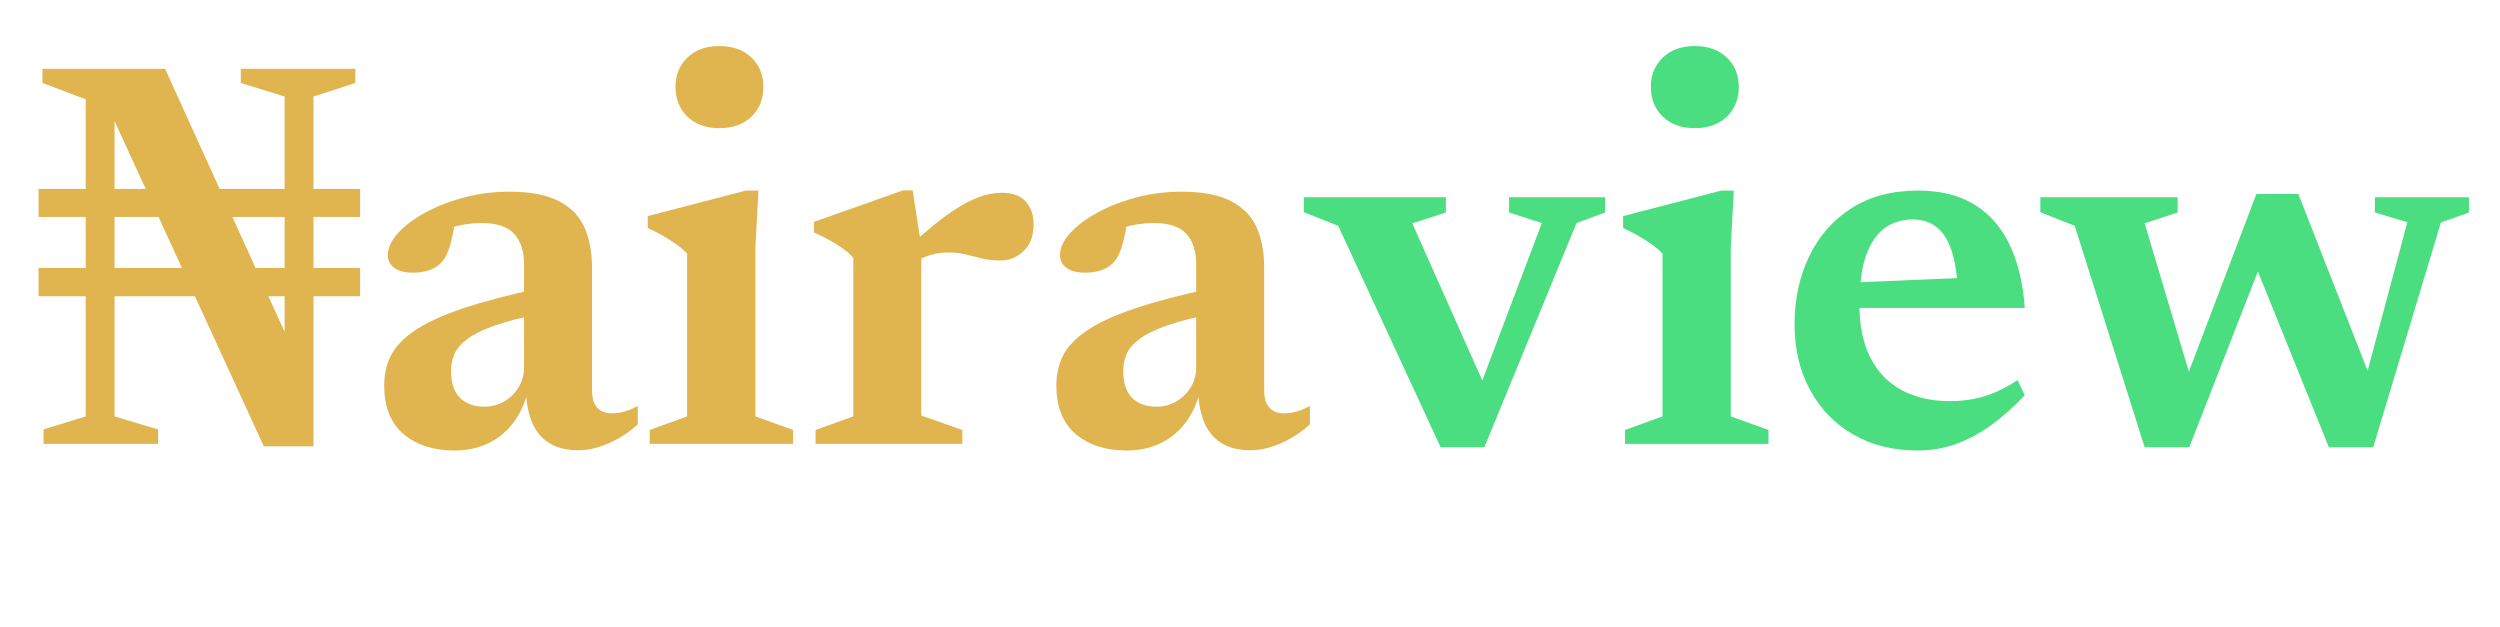
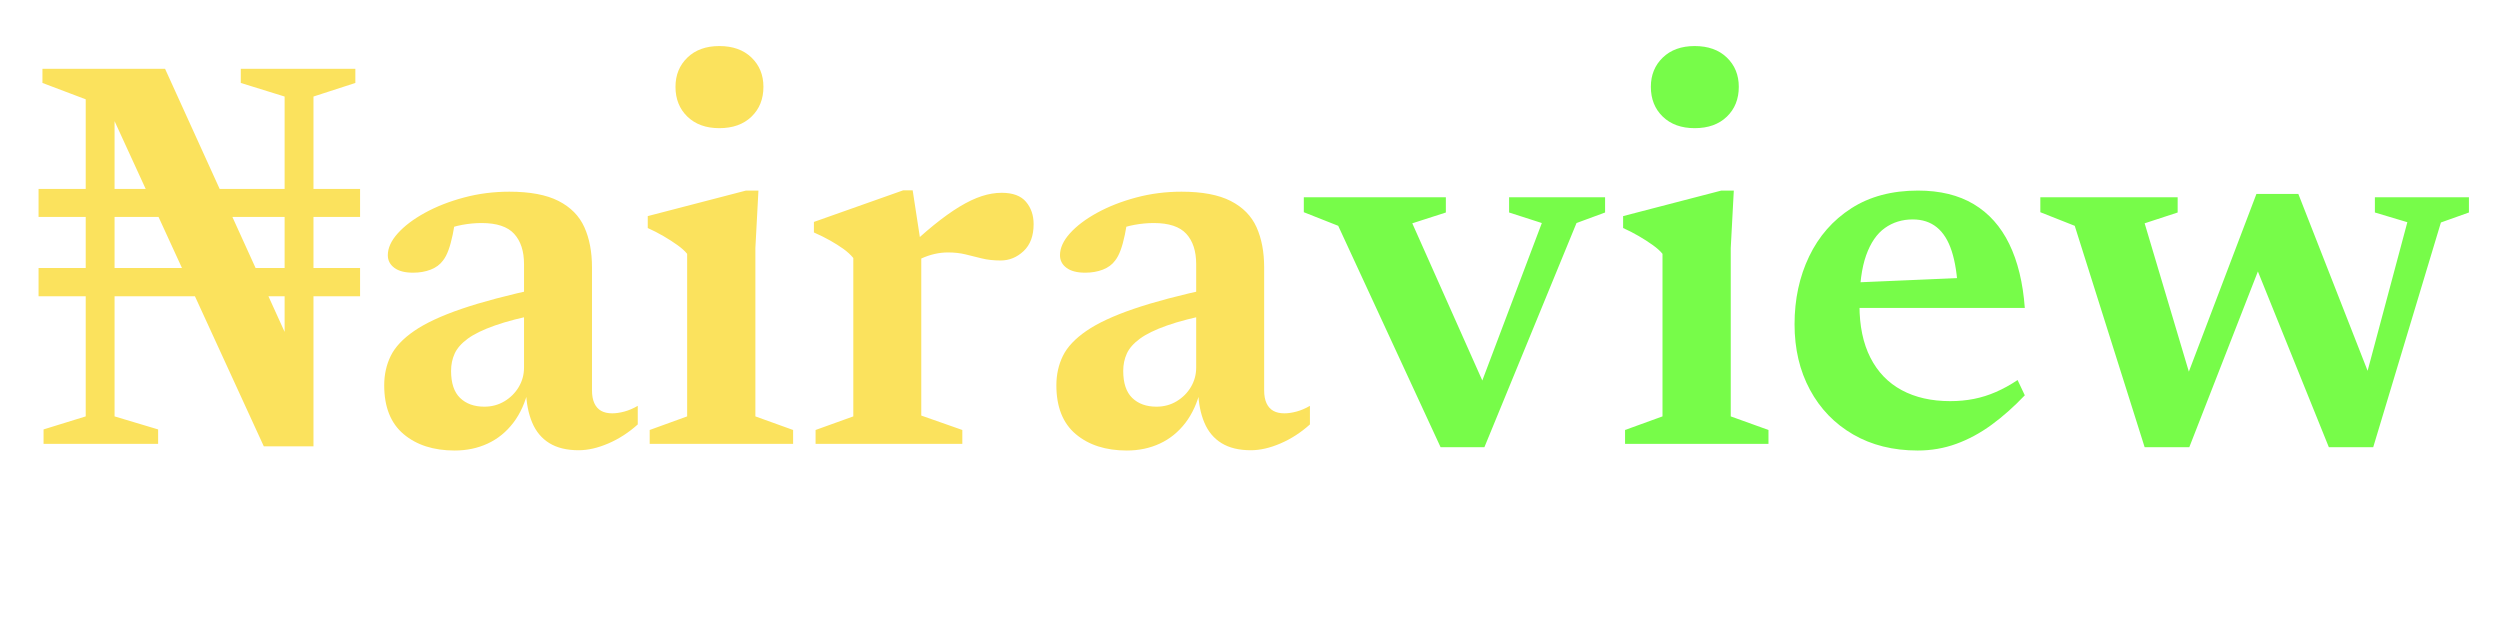
<svg xmlns="http://www.w3.org/2000/svg" viewBox="-10 -160.0 901.2 226.0">
-   <path d="M119.8 -63.4V-53.2H3.9V-63.4ZM119.8 -91.9V-81.8H3.9V-91.9ZM97.4 -29.8 92.6 -26.3V-125.2L76.8 -130.1V-135.2H118.1V-130.1L103.0 -125.2V0.9H85.1L27.0 -125.7L31.3 -126.4V-9.9L47.0 -5.2V0.0H5.7V-5.2L20.9 -9.9V-124.2L5.3 -130.1V-135.2H49.5Z M184.5 -56.1 184.8 -46.9Q174.7 -44.9 168.35 -42.65Q162.0 -40.4 158.6 -37.9Q155.2 -35.4 153.9 -32.55Q152.6 -29.7 152.6 -26.3Q152.6 -19.7 155.85 -16.55Q159.1 -13.4 164.6 -13.4Q168.6 -13.4 171.85 -15.35Q175.1 -17.3 177.0 -20.5Q178.9 -23.7 178.9 -27.5V-64.8Q178.9 -71.8 175.35 -75.7Q171.8 -79.6 163.6 -79.6Q160.2 -79.6 156.65 -78.95Q153.1 -78.3 150.1 -77.0L154.5 -83.4Q153.9 -78.8 153.2 -75.45Q152.5 -72.1 151.65 -69.8Q150.8 -67.5 149.7 -66.1Q148.1 -63.9 145.25 -62.8Q142.4 -61.7 138.9 -61.7Q134.5 -61.7 132.15 -63.45Q129.8 -65.2 129.8 -68.0Q129.8 -71.9 133.4 -75.9Q137.0 -79.9 143.2 -83.3Q149.4 -86.7 157.25 -88.8Q165.1 -90.9 173.6 -90.9Q184.8 -90.9 191.35 -87.55Q197.9 -84.2 200.65 -78.1Q203.4 -72.0 203.4 -63.6V-19.3Q203.4 -16.5 204.25 -14.65Q205.1 -12.8 206.7 -11.9Q208.3 -11.0 210.7 -11.0Q212.7 -11.0 215.1 -11.65Q217.5 -12.3 219.9 -13.7V-7.0Q215.0 -2.6 209.3 -0.15Q203.6 2.3 198.6 2.3Q192.2 2.3 188.05 -0.25Q183.9 -2.8 181.85 -7.65Q179.8 -12.5 179.6 -19.1L180.5 -19.7Q178.8 -12.5 175.0 -7.55Q171.2 -2.6 165.8 -0.1Q160.4 2.4 153.9 2.4Q142.5 2.4 135.5 -3.5Q128.5 -9.4 128.5 -21.1Q128.5 -26.9 130.85 -31.7Q133.2 -36.5 139.3 -40.7Q145.4 -44.9 156.35 -48.65Q167.3 -52.4 184.5 -56.1Z M249.3 -113.8Q242.1 -113.8 237.8 -117.95Q233.5 -122.1 233.5 -128.7Q233.5 -135.1 237.8 -139.25Q242.1 -143.4 249.3 -143.4Q256.6 -143.4 260.9 -139.25Q265.2 -135.1 265.2 -128.7Q265.2 -122.1 260.9 -117.95Q256.6 -113.8 249.3 -113.8ZM263.4 -91.3 262.3 -70.6V-9.9L275.9 -5.0V0.0H224.2V-5.0L237.7 -9.9V-68.5Q236.5 -70.0 234.2 -71.65Q231.9 -73.3 229.15 -74.9Q226.4 -76.5 223.5 -77.8V-82.1L258.9 -91.3Z M351.1 -90.5Q357.1 -90.5 359.85 -87.25Q362.6 -84.0 362.6 -79.2Q362.6 -72.9 359.0 -69.5Q355.4 -66.1 350.7 -66.1Q346.9 -66.1 343.9 -66.85Q340.9 -67.6 338.05 -68.3Q335.2 -69.0 331.7 -69.0Q329.3 -69.0 326.9 -68.45Q324.5 -67.9 322.2 -66.85Q319.9 -65.8 317.8 -64.1L315.4 -68.8Q321.5 -74.7 326.55 -78.8Q331.6 -82.9 335.9 -85.5Q340.2 -88.1 343.9 -89.3Q347.6 -90.5 351.1 -90.5ZM322.1 -71.2V-10.2L336.9 -5.0V0.0H284.0V-5.0L297.6 -9.9V-67.0Q296.1 -68.8 294.0 -70.3Q291.9 -71.8 289.25 -73.3Q286.6 -74.8 283.4 -76.2V-80.0L315.6 -91.4H319.0Z M426.8 -56.1 427.1 -46.9Q417.0 -44.9 410.65 -42.65Q404.3 -40.4 400.9 -37.9Q397.5 -35.4 396.2 -32.55Q394.9 -29.7 394.9 -26.3Q394.9 -19.7 398.15 -16.55Q401.4 -13.4 406.9 -13.4Q410.9 -13.4 414.15 -15.35Q417.4 -17.3 419.3 -20.5Q421.2 -23.7 421.2 -27.5V-64.8Q421.2 -71.8 417.65 -75.7Q414.1 -79.6 405.9 -79.6Q402.5 -79.6 398.95 -78.95Q395.4 -78.3 392.4 -77.0L396.8 -83.4Q396.2 -78.8 395.5 -75.45Q394.8 -72.1 393.95 -69.8Q393.1 -67.5 392.0 -66.1Q390.4 -63.9 387.55 -62.8Q384.7 -61.7 381.2 -61.7Q376.8 -61.7 374.45 -63.45Q372.1 -65.2 372.1 -68.0Q372.1 -71.9 375.7 -75.9Q379.3 -79.9 385.5 -83.3Q391.7 -86.7 399.55 -88.8Q407.4 -90.9 415.9 -90.9Q427.1 -90.9 433.65 -87.55Q440.2 -84.2 442.95 -78.1Q445.7 -72.0 445.7 -63.6V-19.3Q445.7 -16.5 446.55 -14.65Q447.4 -12.8 449.0 -11.9Q450.6 -11.0 453.0 -11.0Q455.0 -11.0 457.4 -11.65Q459.8 -12.3 462.2 -13.7V-7.0Q457.3 -2.6 451.6 -0.15Q445.9 2.3 440.9 2.3Q434.5 2.3 430.35 -0.25Q426.2 -2.8 424.15 -7.65Q422.1 -12.5 421.9 -19.1L422.8 -19.7Q421.1 -12.5 417.3 -7.55Q413.5 -2.6 408.1 -0.1Q402.7 2.4 396.2 2.4Q384.8 2.4 377.8 -3.5Q370.8 -9.4 370.8 -21.1Q370.8 -26.9 373.15 -31.7Q375.5 -36.5 381.6 -40.7Q387.7 -44.9 398.65 -48.65Q409.6 -52.4 426.8 -56.1Z" fill="#E0B44F" />
-   <path d="M558.3 -79.6 525.1 1.2H509.3L472.4 -78.6L460.0 -83.5V-88.9H511.2V-83.4L499.1 -79.5L527.3 -16.2L521.8 -16.1L545.8 -79.6L534.0 -83.4V-88.9H568.6V-83.4Z M600.9 -113.8Q593.7 -113.8 589.4 -117.95Q585.1 -122.1 585.1 -128.7Q585.1 -135.1 589.4 -139.25Q593.7 -143.4 600.9 -143.4Q608.2 -143.4 612.5 -139.25Q616.8 -135.1 616.8 -128.7Q616.8 -122.1 612.5 -117.95Q608.2 -113.8 600.9 -113.8ZM615.0 -91.3 613.9 -70.6V-9.9L627.5 -5.0V0.0H575.8V-5.0L589.3 -9.9V-68.5Q588.1 -70.0 585.8 -71.65Q583.5 -73.3 580.75 -74.9Q578.0 -76.5 575.1 -77.8V-82.1L610.5 -91.3Z M681.4 -91.3Q693.3 -91.3 701.5 -86.4Q709.7 -81.5 714.3 -72.05Q718.9 -62.6 719.9 -49.0H654.6L654.7 -58.0L706.1 -60.2L695.8 -55.2Q695.4 -63.8 693.55 -69.5Q691.7 -75.2 688.2 -78.05Q684.7 -80.9 679.5 -80.9Q673.8 -80.9 669.45 -77.8Q665.1 -74.7 662.7 -67.95Q660.3 -61.2 660.3 -50.0Q660.3 -38.8 664.25 -31.05Q668.2 -23.3 675.55 -19.35Q682.9 -15.4 693.0 -15.4Q697.5 -15.4 701.55 -16.2Q705.6 -17.0 709.5 -18.7Q713.4 -20.4 717.3 -23.0L719.9 -17.5Q714.0 -11.3 707.9 -6.85Q701.8 -2.4 695.2 0.0Q688.6 2.4 681.3 2.4Q668.0 2.4 658.0 -3.4Q648.0 -9.2 642.45 -19.5Q636.9 -29.8 636.9 -43.1Q636.9 -56.6 642.15 -67.55Q647.4 -78.5 657.35 -84.9Q667.3 -91.3 681.4 -91.3Z M857.8 -79.9 846.1 -83.4V-88.9H880.0V-83.4L869.9 -79.8L845.5 1.2H829.5L801.2 -68.9L807.3 -70.8L779.2 1.2H763.1L737.9 -78.6L725.5 -83.5V-88.9H775.0V-83.4L763.1 -79.5L781.4 -18.1L776.1 -18.3L803.4 -90.1H818.5L846.7 -18.1L841.3 -18.2Z" fill="#4ADE80" />
+   <path d="M119.8 -63.4V-53.2H3.9V-63.4ZM119.8 -91.9V-81.8H3.9V-91.9ZM97.4 -29.8 92.6 -26.3V-125.2L76.8 -130.1V-135.2H118.1V-130.1L103.0 -125.2V0.9H85.1L27.0 -125.7L31.3 -126.4V-9.9L47.0 -5.2V0.0H5.7V-5.2L20.9 -9.9V-124.2L5.3 -130.1V-135.2H49.5Z M184.5 -56.1 184.8 -46.9Q174.7 -44.9 168.35 -42.65Q162.0 -40.4 158.6 -37.9Q155.2 -35.4 153.9 -32.55Q152.6 -29.7 152.6 -26.3Q152.6 -19.7 155.85 -16.55Q159.1 -13.4 164.6 -13.4Q168.6 -13.4 171.85 -15.35Q175.1 -17.3 177.0 -20.5Q178.9 -23.7 178.9 -27.5V-64.8Q178.9 -71.8 175.35 -75.7Q171.8 -79.6 163.6 -79.6Q160.2 -79.6 156.65 -78.95Q153.1 -78.3 150.1 -77.0L154.5 -83.4Q153.9 -78.8 153.2 -75.45Q152.5 -72.1 151.65 -69.8Q150.8 -67.5 149.7 -66.1Q148.1 -63.9 145.25 -62.8Q142.4 -61.7 138.9 -61.7Q134.5 -61.7 132.15 -63.45Q129.8 -65.2 129.8 -68.0Q129.8 -71.9 133.4 -75.9Q137.0 -79.9 143.2 -83.3Q149.4 -86.7 157.25 -88.8Q165.1 -90.9 173.6 -90.9Q184.8 -90.9 191.35 -87.55Q197.9 -84.2 200.65 -78.1Q203.4 -72.0 203.4 -63.6V-19.3Q203.4 -16.5 204.25 -14.65Q205.1 -12.8 206.7 -11.9Q208.3 -11.0 210.7 -11.0Q212.7 -11.0 215.1 -11.65Q217.5 -12.3 219.9 -13.7V-7.0Q215.0 -2.6 209.3 -0.15Q203.6 2.3 198.6 2.3Q192.2 2.3 188.05 -0.25Q183.9 -2.8 181.85 -7.65Q179.8 -12.5 179.6 -19.1L180.5 -19.7Q178.8 -12.5 175.0 -7.55Q171.2 -2.6 165.8 -0.1Q160.4 2.4 153.9 2.4Q142.5 2.4 135.5 -3.5Q128.5 -9.4 128.5 -21.1Q128.5 -26.9 130.85 -31.7Q133.2 -36.5 139.3 -40.7Q145.4 -44.9 156.35 -48.65Q167.3 -52.4 184.5 -56.1Z M249.3 -113.8Q242.1 -113.8 237.8 -117.95Q233.5 -122.1 233.5 -128.7Q233.5 -135.1 237.8 -139.25Q242.1 -143.4 249.3 -143.4Q256.6 -143.4 260.9 -139.25Q265.2 -135.1 265.2 -128.7Q265.2 -122.1 260.9 -117.95Q256.6 -113.8 249.3 -113.8ZM263.4 -91.3 262.3 -70.6V-9.9L275.9 -5.0V0.0H224.2V-5.0L237.7 -9.9V-68.5Q236.5 -70.0 234.2 -71.65Q231.9 -73.3 229.15 -74.9Q226.4 -76.5 223.5 -77.8V-82.1L258.9 -91.3Z M351.1 -90.5Q357.1 -90.5 359.85 -87.25Q362.6 -84.0 362.6 -79.2Q362.6 -72.9 359.0 -69.5Q355.4 -66.1 350.7 -66.1Q346.9 -66.1 343.9 -66.85Q340.9 -67.6 338.05 -68.3Q335.2 -69.0 331.7 -69.0Q329.3 -69.0 326.9 -68.45Q324.5 -67.9 322.2 -66.85Q319.9 -65.8 317.8 -64.1L315.4 -68.8Q321.5 -74.7 326.55 -78.8Q331.6 -82.9 335.9 -85.5Q340.2 -88.1 343.9 -89.3Q347.6 -90.5 351.1 -90.5ZM322.1 -71.2V-10.2L336.9 -5.0V0.0H284.0V-5.0L297.6 -9.9V-67.0Q296.1 -68.8 294.0 -70.3Q291.9 -71.8 289.25 -73.3Q286.6 -74.8 283.4 -76.2V-80.0L315.6 -91.4H319.0Z M426.8 -56.1 427.1 -46.9Q417.0 -44.9 410.65 -42.65Q404.3 -40.4 400.9 -37.9Q397.5 -35.4 396.2 -32.55Q394.9 -29.7 394.9 -26.3Q394.9 -19.7 398.15 -16.55Q401.4 -13.4 406.9 -13.4Q410.9 -13.4 414.15 -15.35Q417.4 -17.3 419.3 -20.5Q421.2 -23.7 421.2 -27.5V-64.8Q421.2 -71.8 417.65 -75.7Q414.1 -79.6 405.9 -79.6Q402.5 -79.6 398.95 -78.95Q395.4 -78.3 392.4 -77.0L396.8 -83.4Q396.2 -78.8 395.5 -75.45Q394.8 -72.1 393.95 -69.8Q393.1 -67.5 392.0 -66.1Q390.4 -63.9 387.55 -62.8Q384.7 -61.7 381.2 -61.7Q376.8 -61.7 374.45 -63.45Q372.1 -65.2 372.1 -68.0Q372.1 -71.9 375.7 -75.9Q379.3 -79.9 385.5 -83.3Q391.7 -86.7 399.55 -88.8Q407.4 -90.9 415.9 -90.9Q427.1 -90.9 433.65 -87.55Q440.2 -84.2 442.95 -78.1Q445.7 -72.0 445.7 -63.6V-19.3Q445.7 -16.5 446.55 -14.65Q447.4 -12.8 449.0 -11.9Q450.6 -11.0 453.0 -11.0Q455.0 -11.0 457.4 -11.65Q459.8 -12.3 462.2 -13.7V-7.0Q457.3 -2.6 451.6 -0.15Q445.9 2.3 440.9 2.3Q434.5 2.3 430.35 -0.25Q426.2 -2.8 424.15 -7.65Q422.1 -12.5 421.9 -19.1L422.8 -19.7Q421.1 -12.5 417.3 -7.55Q413.5 -2.6 408.1 -0.1Q402.7 2.4 396.2 2.4Q384.8 2.4 377.8 -3.5Q370.8 -9.4 370.8 -21.1Q370.8 -26.9 373.15 -31.7Q375.5 -36.5 381.6 -40.7Q387.7 -44.9 398.65 -48.65Q409.6 -52.4 426.8 -56.1Z" fill="#FBE25D" />
+   <path d="M558.3 -79.6 525.1 1.2H509.3L472.4 -78.6L460.0 -83.5V-88.9H511.2V-83.4L499.1 -79.5L527.3 -16.2L521.8 -16.1L545.8 -79.6L534.0 -83.4V-88.9H568.6V-83.4Z M600.9 -113.8Q593.7 -113.8 589.4 -117.95Q585.1 -122.1 585.1 -128.7Q585.1 -135.1 589.4 -139.25Q593.7 -143.4 600.9 -143.4Q608.2 -143.4 612.5 -139.25Q616.8 -135.1 616.8 -128.7Q616.8 -122.1 612.5 -117.95Q608.2 -113.8 600.9 -113.8ZM615.0 -91.3 613.9 -70.6V-9.9L627.5 -5.0V0.0H575.8V-5.0L589.3 -9.9V-68.5Q588.1 -70.0 585.8 -71.65Q583.5 -73.3 580.75 -74.9Q578.0 -76.5 575.1 -77.8V-82.1L610.5 -91.3Z M681.4 -91.3Q693.3 -91.3 701.5 -86.4Q709.7 -81.5 714.3 -72.05Q718.9 -62.6 719.9 -49.0H654.6L654.7 -58.0L706.1 -60.2L695.8 -55.2Q695.4 -63.8 693.55 -69.5Q691.7 -75.2 688.2 -78.05Q684.7 -80.9 679.5 -80.9Q673.8 -80.9 669.45 -77.8Q665.1 -74.7 662.7 -67.95Q660.3 -61.2 660.3 -50.0Q660.3 -38.8 664.25 -31.05Q668.2 -23.3 675.55 -19.35Q682.9 -15.4 693.0 -15.4Q697.5 -15.4 701.55 -16.2Q705.6 -17.0 709.5 -18.7Q713.4 -20.4 717.3 -23.0L719.9 -17.5Q714.0 -11.3 707.9 -6.85Q701.8 -2.4 695.2 0.0Q688.6 2.4 681.3 2.4Q668.0 2.4 658.0 -3.4Q648.0 -9.2 642.45 -19.5Q636.9 -29.8 636.9 -43.1Q636.9 -56.6 642.15 -67.55Q647.4 -78.5 657.35 -84.9Q667.3 -91.3 681.4 -91.3Z M857.8 -79.9 846.1 -83.4V-88.9H880.0V-83.4L869.9 -79.8L845.5 1.2H829.5L801.2 -68.9L807.3 -70.8L779.2 1.2H763.1L737.9 -78.6L725.5 -83.5V-88.9H775.0V-83.4L763.1 -79.5L781.4 -18.1L776.1 -18.3L803.4 -90.1H818.5L846.7 -18.1L841.3 -18.2Z" fill="#77FC49" />
</svg>
